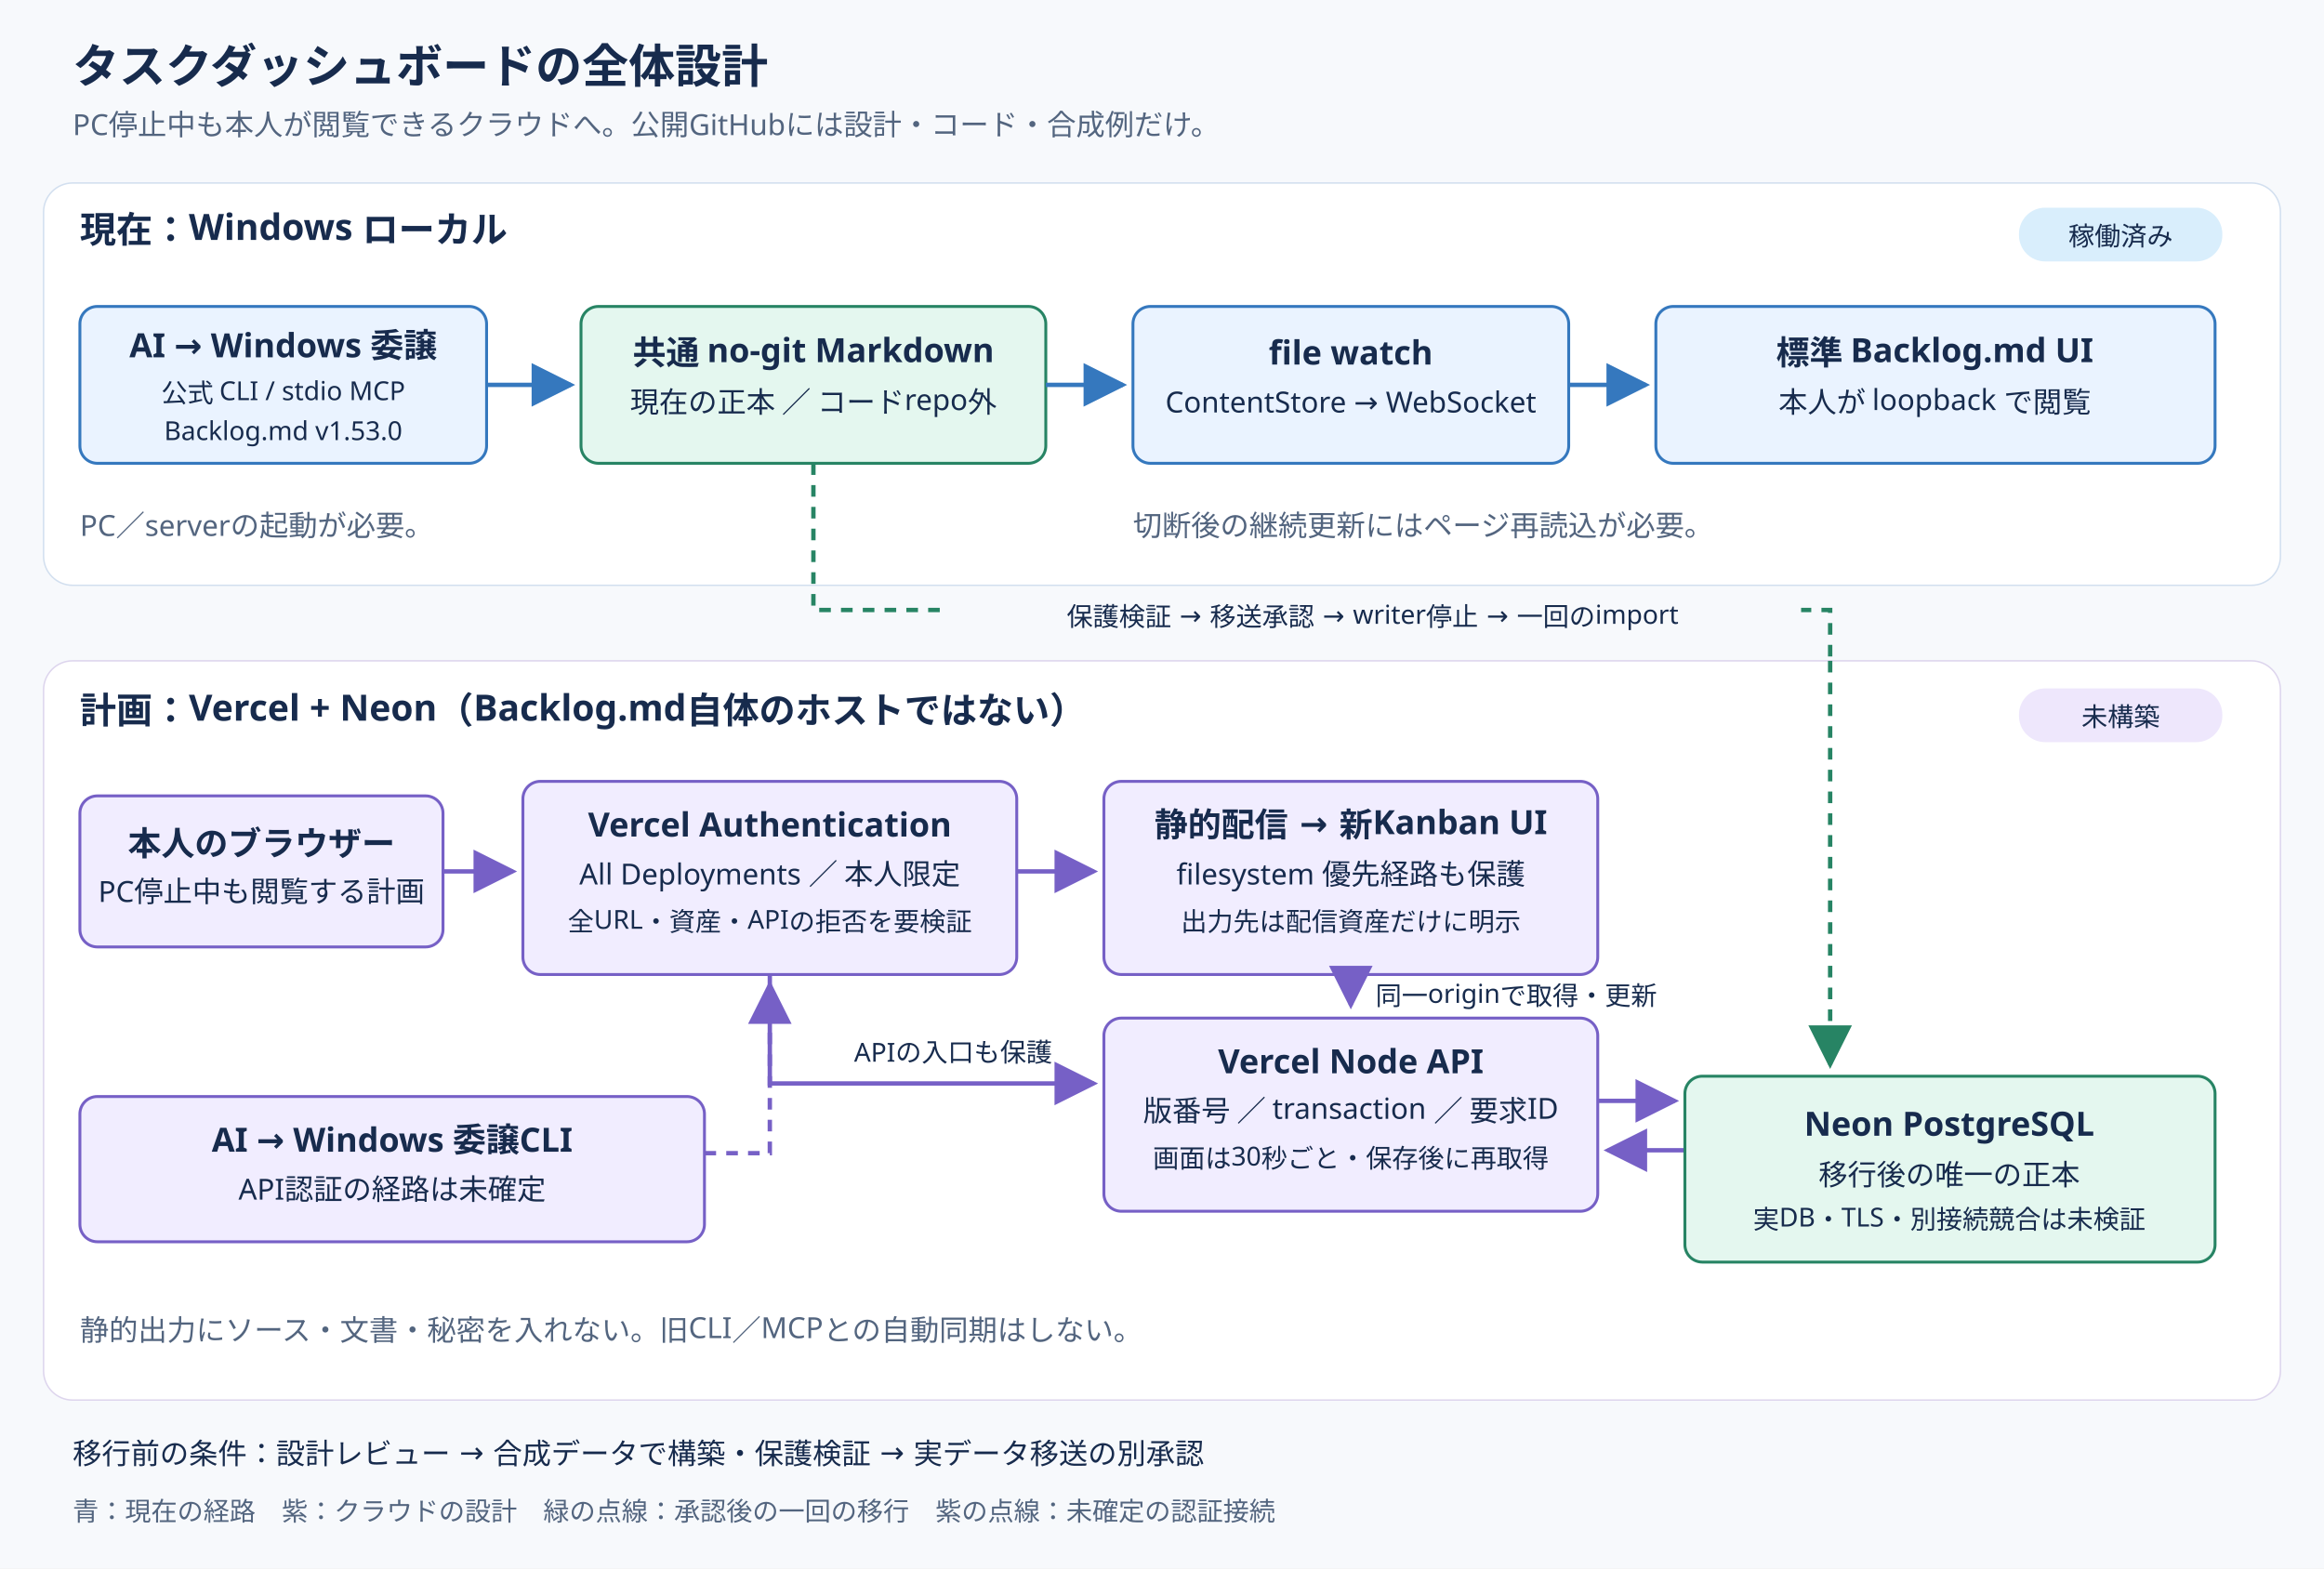
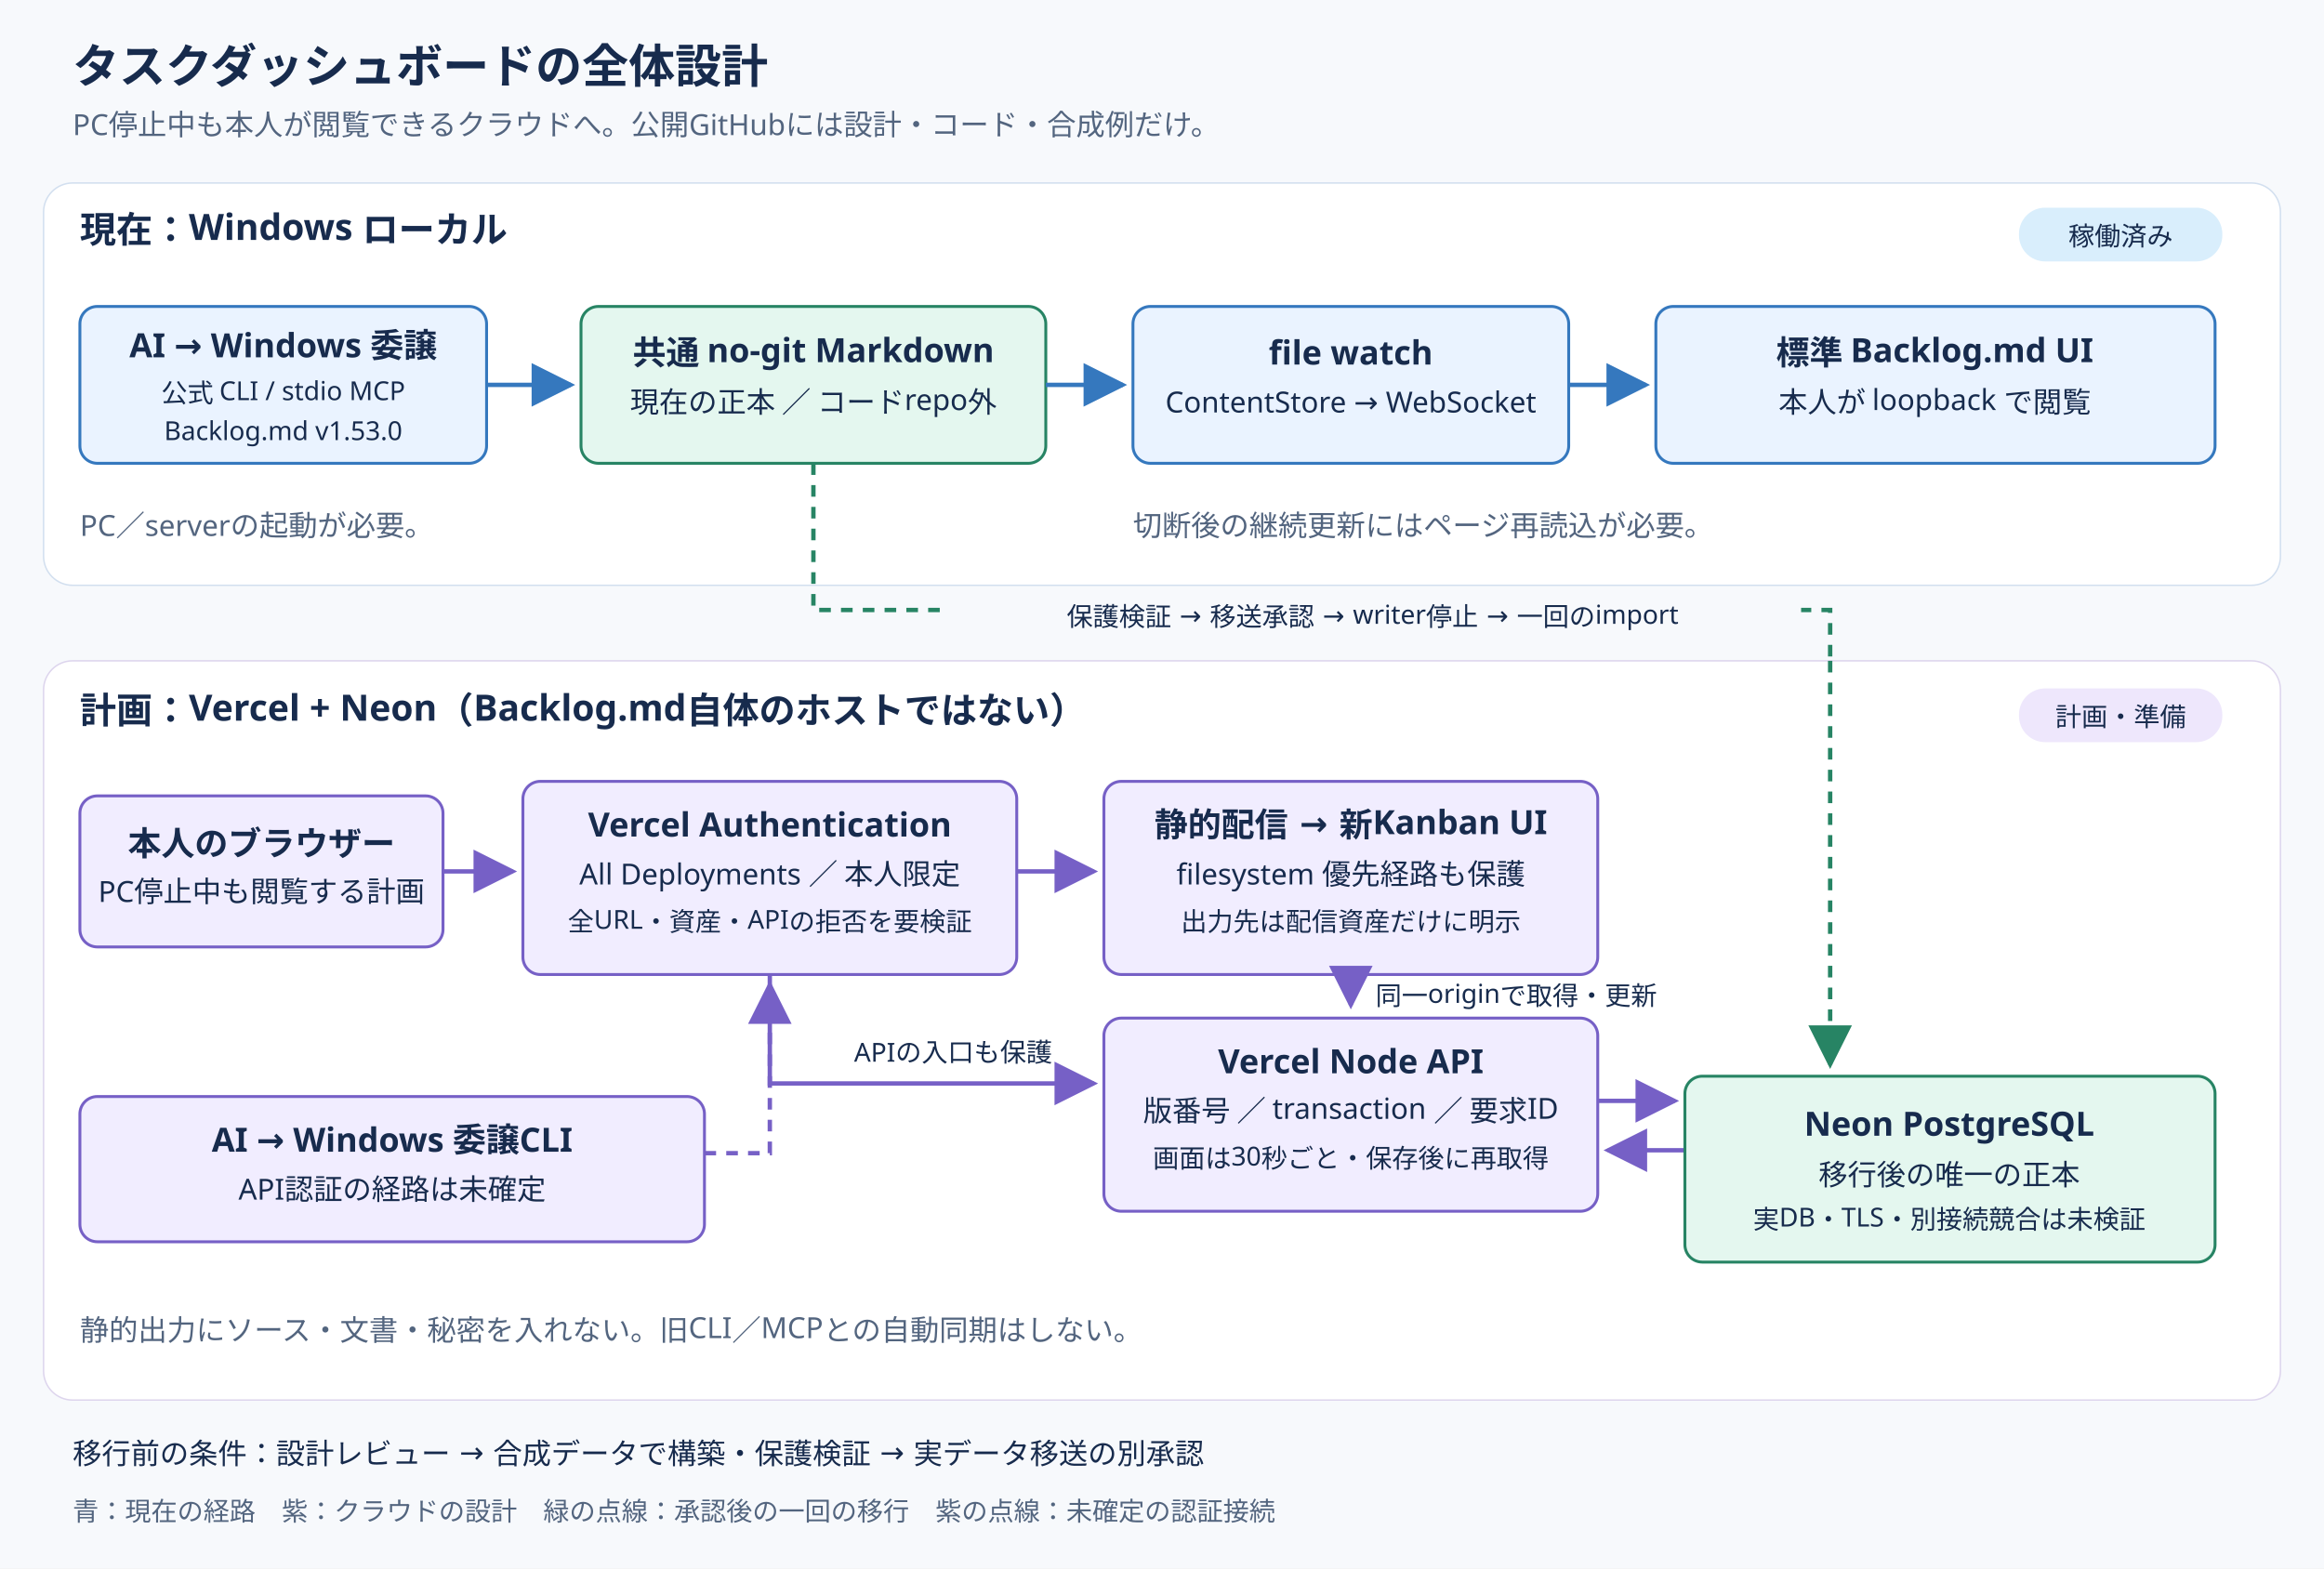
<svg xmlns="http://www.w3.org/2000/svg" viewBox="0 0 1600 1080" width="1600" height="1080" role="img" aria-labelledby="title desc">
  <defs>
    <marker id="blue" markerWidth="10" markerHeight="10" refX="9" refY="5" orient="auto">
      <path d="M0 0 L10 5 L0 10 Z" fill="#3578be" />
    </marker>
    <marker id="purple" markerWidth="10" markerHeight="10" refX="9" refY="5" orient="auto">
      <path d="M0 0 L10 5 L0 10 Z" fill="#7660c6" />
    </marker>
    <marker id="green" markerWidth="10" markerHeight="10" refX="9" refY="5" orient="auto">
      <path d="M0 0 L10 5 L0 10 Z" fill="#278464" />
    </marker>
  </defs>
  <style>
    text{font-family:"Yu Gothic","Noto Sans JP",system-ui,sans-serif;fill:#172b4d}
    .title{font-size:32px;font-weight:700}.section{font-size:25px;font-weight:700}.label{font-size:23px;font-weight:700}.small{font-size:18px}.note{font-size:20px}.muted{fill:#53657f}
    .local{fill:#eaf3ff;stroke:#3578be;stroke-width:2}.cloud{fill:#f1edff;stroke:#7660c6;stroke-width:2}.db{fill:#e4f7ef;stroke:#278464;stroke-width:2}
    .b{fill:none;stroke:#3578be;stroke-width:3;marker-end:url(#blue)}.p{fill:none;stroke:#7660c6;stroke-width:3;marker-end:url(#purple)}.g{fill:none;stroke:#278464;stroke-width:3;stroke-dasharray:8 7;marker-end:url(#green)}
  </style>
  <rect width="1600" height="1080" fill="#f7f9fc" />
  <text x="50" y="57" class="title">タスクダッシュボードの全体設計</text>
  <text x="50" y="93" class="note muted">PC停止中も本人が閲覧できるクラウドへ。公開GitHubには設計・コード・合成例だけ。</text>
  <rect x="30" y="126" width="1540" height="277" rx="20" fill="#fff" stroke="#d2dfef" />
  <text x="55" y="167" class="section">現在：Windows ローカル</text>
  <rect x="1390" y="143" width="140" height="37" rx="18" fill="#d9eefc" />
  <text x="1460" y="169" text-anchor="middle" class="small">稼働済み</text>
  <rect x="55" y="211" width="280" height="108" rx="12" class="local" />
  <text x="195" y="246" text-anchor="middle" class="label">AI → Windows 委譲</text>
  <text x="195" y="277" text-anchor="middle" class="small">公式 CLI / stdio MCP</text>
  <text x="195" y="303" text-anchor="middle" class="small">Backlog.md v1.53.0</text>
  <path d="M335 265 H393" class="b" />
  <rect x="400" y="211" width="320" height="108" rx="12" class="db" />
  <text x="560" y="251" text-anchor="middle" class="label">共通 no-git Markdown</text>
  <text x="560" y="284" text-anchor="middle" class="note">現在の正本 ／ コードrepo外</text>
  <path d="M720 265 H773" class="b" />
  <rect x="780" y="211" width="300" height="108" rx="12" class="local" />
  <text x="930" y="251" text-anchor="middle" class="label">file watch</text>
  <text x="930" y="284" text-anchor="middle" class="note">ContentStore → WebSocket</text>
  <path d="M1080 265 H1133" class="b" />
  <rect x="1140" y="211" width="385" height="108" rx="12" class="local" />
  <text x="1332" y="251" text-anchor="middle" class="label">標準 Backlog.md UI</text>
  <text x="1332" y="284" text-anchor="middle" class="note">本人が loopback で閲覧</text>
  <text x="55" y="369" class="note muted">PC／serverの起動が必要。</text>
  <text x="780" y="369" class="note muted">切断後の継続更新にはページ再読込が必要。</text>
  <path d="M560 319 V420 H1260 V733" class="g" />
  <rect x="650" y="405" width="590" height="38" rx="12" fill="#f7f9fc" />
  <text x="945" y="431" text-anchor="middle" class="small" fill="#278464">保護検証 → 移送承認 → writer停止 → 一回のimport</text>
  <rect x="30" y="455" width="1540" height="509" rx="20" fill="#fff" stroke="#ddd5ed" />
  <text x="55" y="498" class="section">計画：Vercel + Neon（Backlog.md自体のホストではない）</text>
  <rect x="1390" y="474" width="140" height="37" rx="18" fill="#eee7fc" />
-   <text x="1460" y="500" text-anchor="middle" class="small">未構築</text>
+   <text x="1460" y="500" text-anchor="middle" class="small">計画・準備</text>
  <path d="M1260 455 V733" class="g" />
  <rect x="55" y="548" width="250" height="104" rx="12" class="cloud" />
  <text x="180" y="589" text-anchor="middle" class="label">本人のブラウザー</text>
  <text x="180" y="621" text-anchor="middle" class="note">PC停止中も閲覧する計画</text>
  <path d="M305 600 H353" class="p" />
  <rect x="360" y="538" width="340" height="133" rx="12" class="cloud" />
  <text x="530" y="576" text-anchor="middle" class="label">Vercel Authentication</text>
  <text x="530" y="609" text-anchor="middle" class="note">All Deployments ／ 本人限定</text>
  <text x="530" y="641" text-anchor="middle" class="small">全URL・資産・APIの拒否を要検証</text>
  <path d="M700 600 H753" class="p" />
  <rect x="760" y="538" width="340" height="133" rx="12" class="cloud" />
  <text x="930" y="576" text-anchor="middle" class="label">静的配信 → 新Kanban UI</text>
  <text x="930" y="609" text-anchor="middle" class="note">filesystem 優先経路も保護</text>
  <text x="930" y="641" text-anchor="middle" class="small">出力先は配信資産だけに明示</text>
  <path d="M530 671 V746 H753" class="p" />
  <text x="588" y="731" class="small">APIの入口も保護</text>
  <path d="M930 671 V692" class="p" />
  <text x="947" y="692" class="small">同一originで取得・更新</text>
  <rect x="760" y="701" width="340" height="133" rx="12" class="cloud" />
  <text x="930" y="739" text-anchor="middle" class="label">Vercel Node API</text>
  <text x="930" y="772" text-anchor="middle" class="note">版番号 ／ transaction ／ 要求ID</text>
  <text x="930" y="804" text-anchor="middle" class="small">画面は30秒ごと・保存後に再取得</text>
  <path d="M1100 758 H1153" class="p" />
  <path d="M1160 792 H1107" class="p" />
  <rect x="1160" y="741" width="365" height="128" rx="12" class="db" />
  <text x="1342" y="782" text-anchor="middle" class="label">Neon PostgreSQL</text>
  <text x="1342" y="816" text-anchor="middle" class="note">移行後の唯一の正本</text>
  <text x="1342" y="846" text-anchor="middle" class="small">実DB・TLS・別接続競合は未検証</text>
  <rect x="55" y="755" width="430" height="100" rx="12" class="cloud" />
  <text x="270" y="793" text-anchor="middle" class="label">AI → Windows 委譲CLI</text>
  <text x="270" y="826" text-anchor="middle" class="note">API認証の経路は未確定</text>
  <path d="M485 794 H530 V678" class="p" stroke-dasharray="8 7" />
  <text x="55" y="923" class="note muted">静的出力にソース・文書・秘密を入れない。旧CLI／MCPとの自動同期はしない。</text>
  <text x="50" y="1008" class="note">移行前の条件：設計レビュー → 合成データで構築・保護検証 → 実データ移送の別承認</text>
  <text x="50" y="1047" class="small muted">青：現在の経路　紫：クラウドの設計　緑の点線：承認後の一回の移行　紫の点線：未確定の認証接続</text>
</svg>
